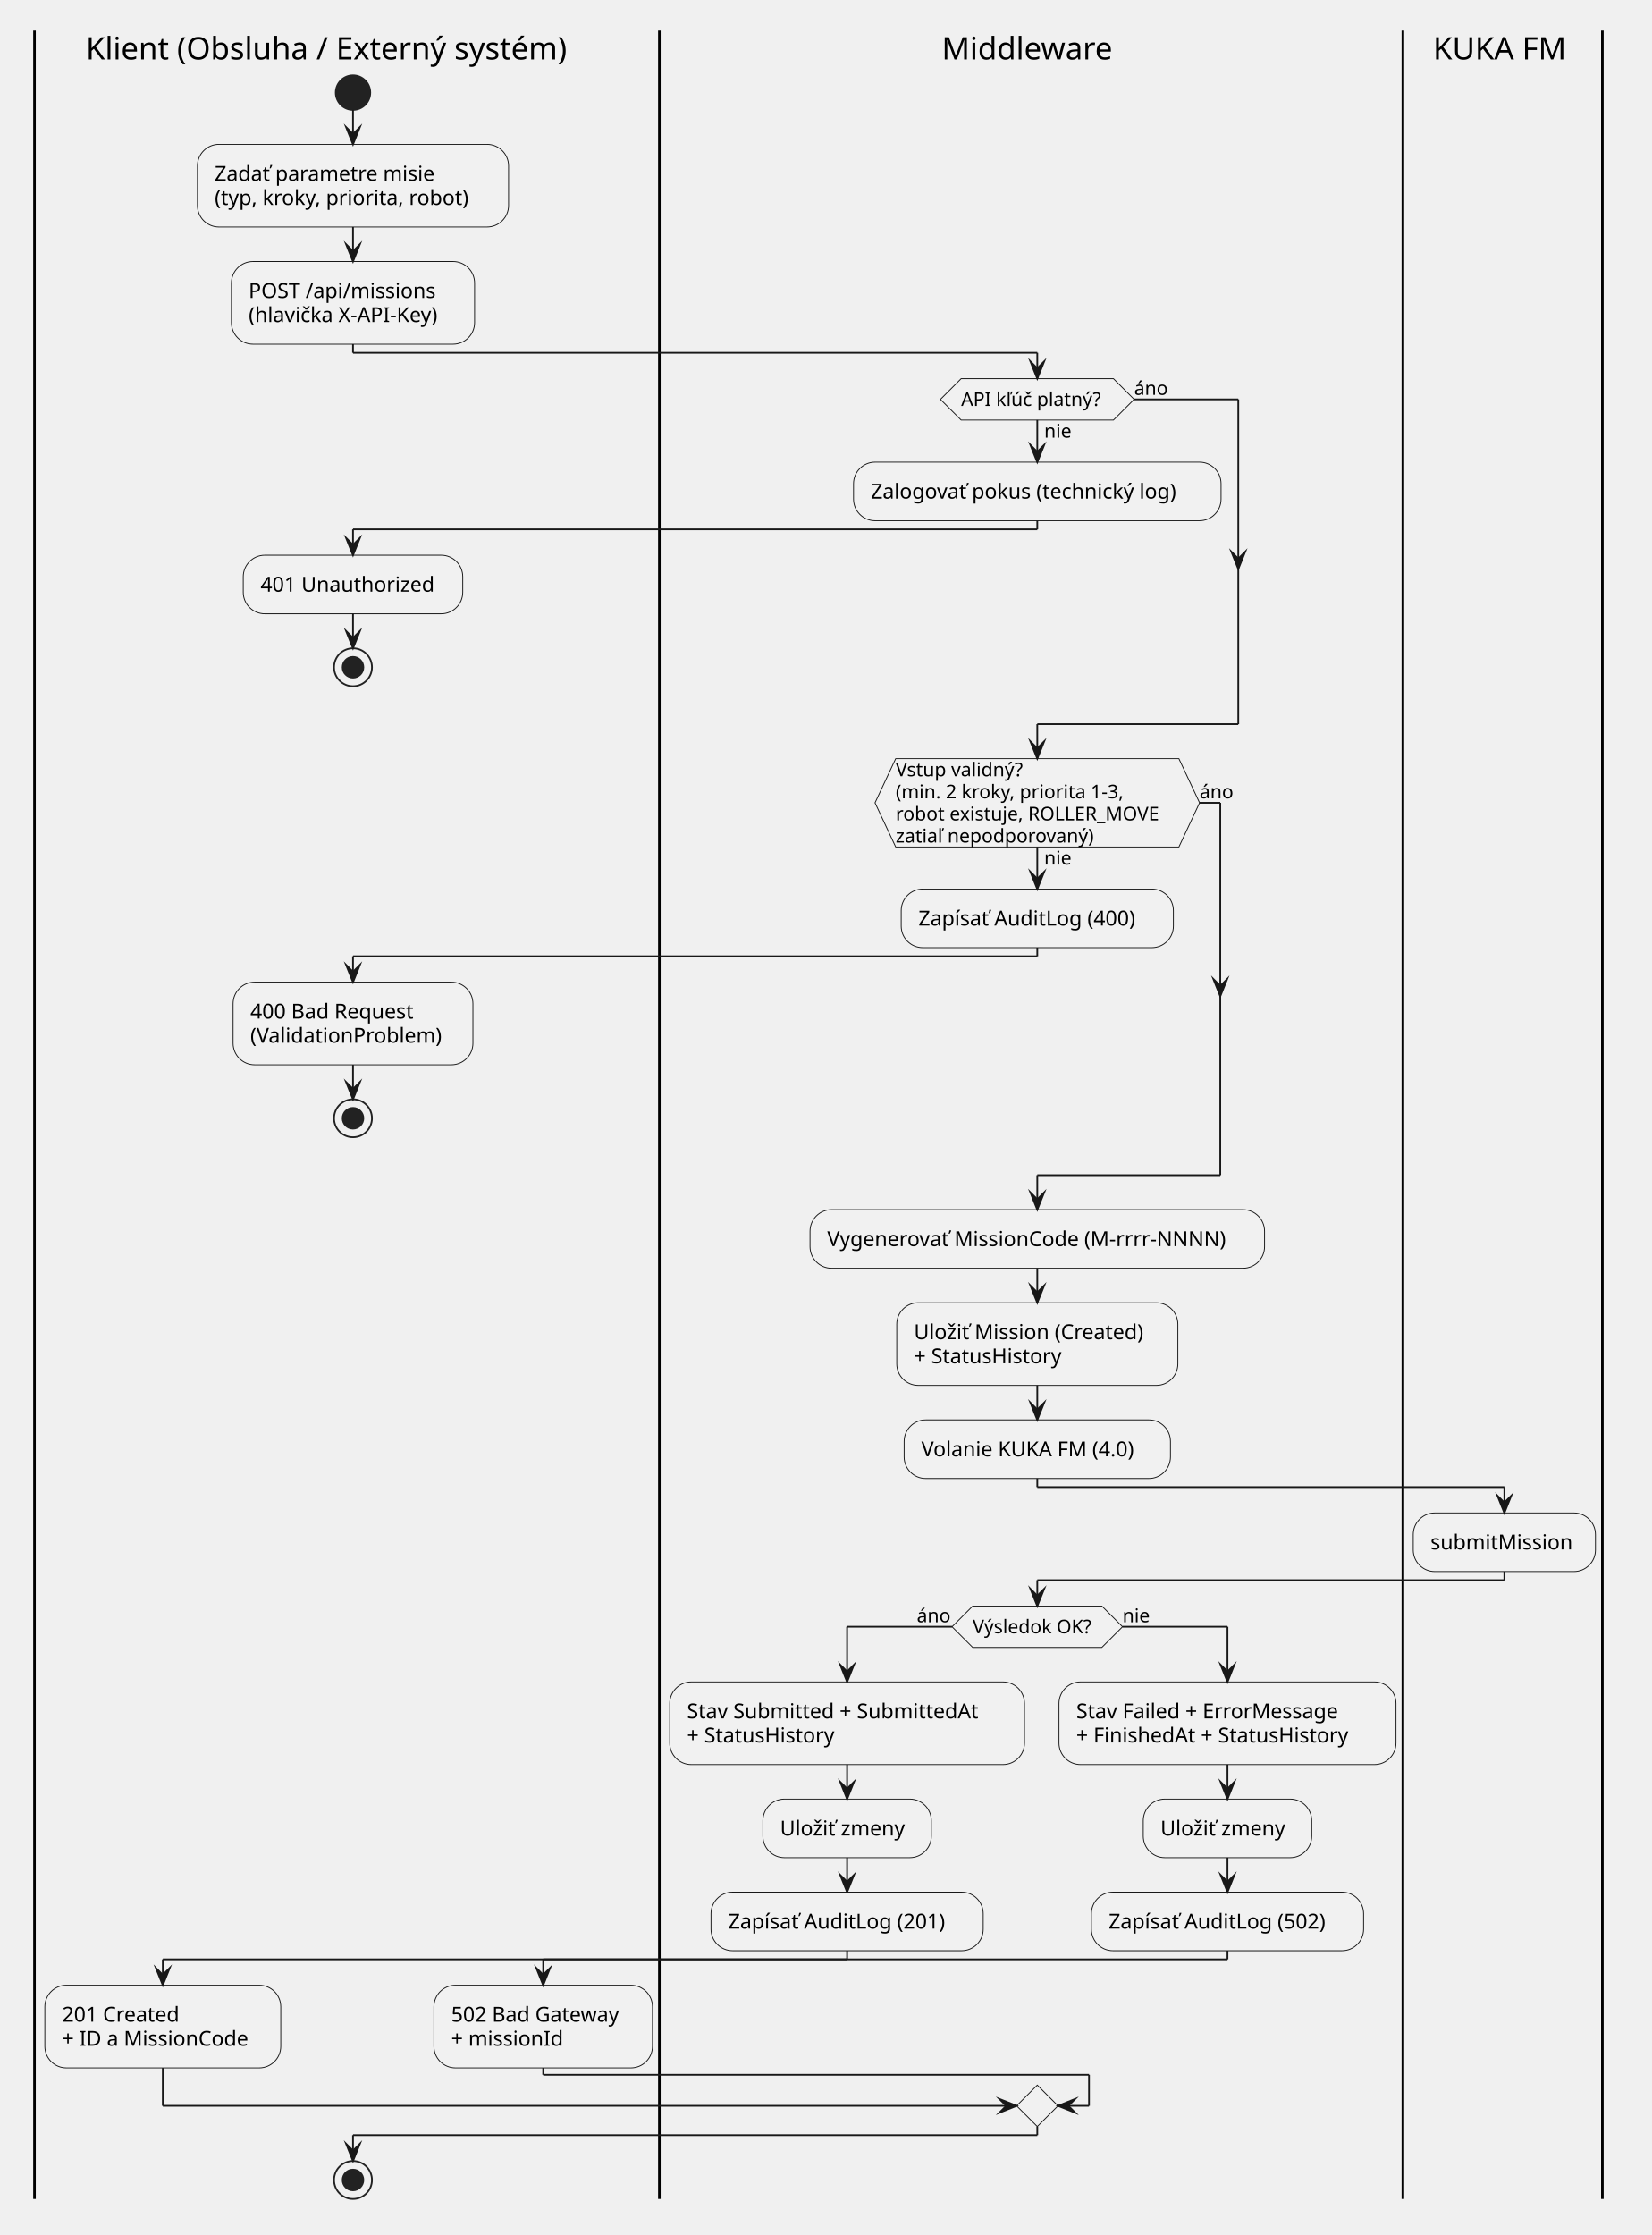
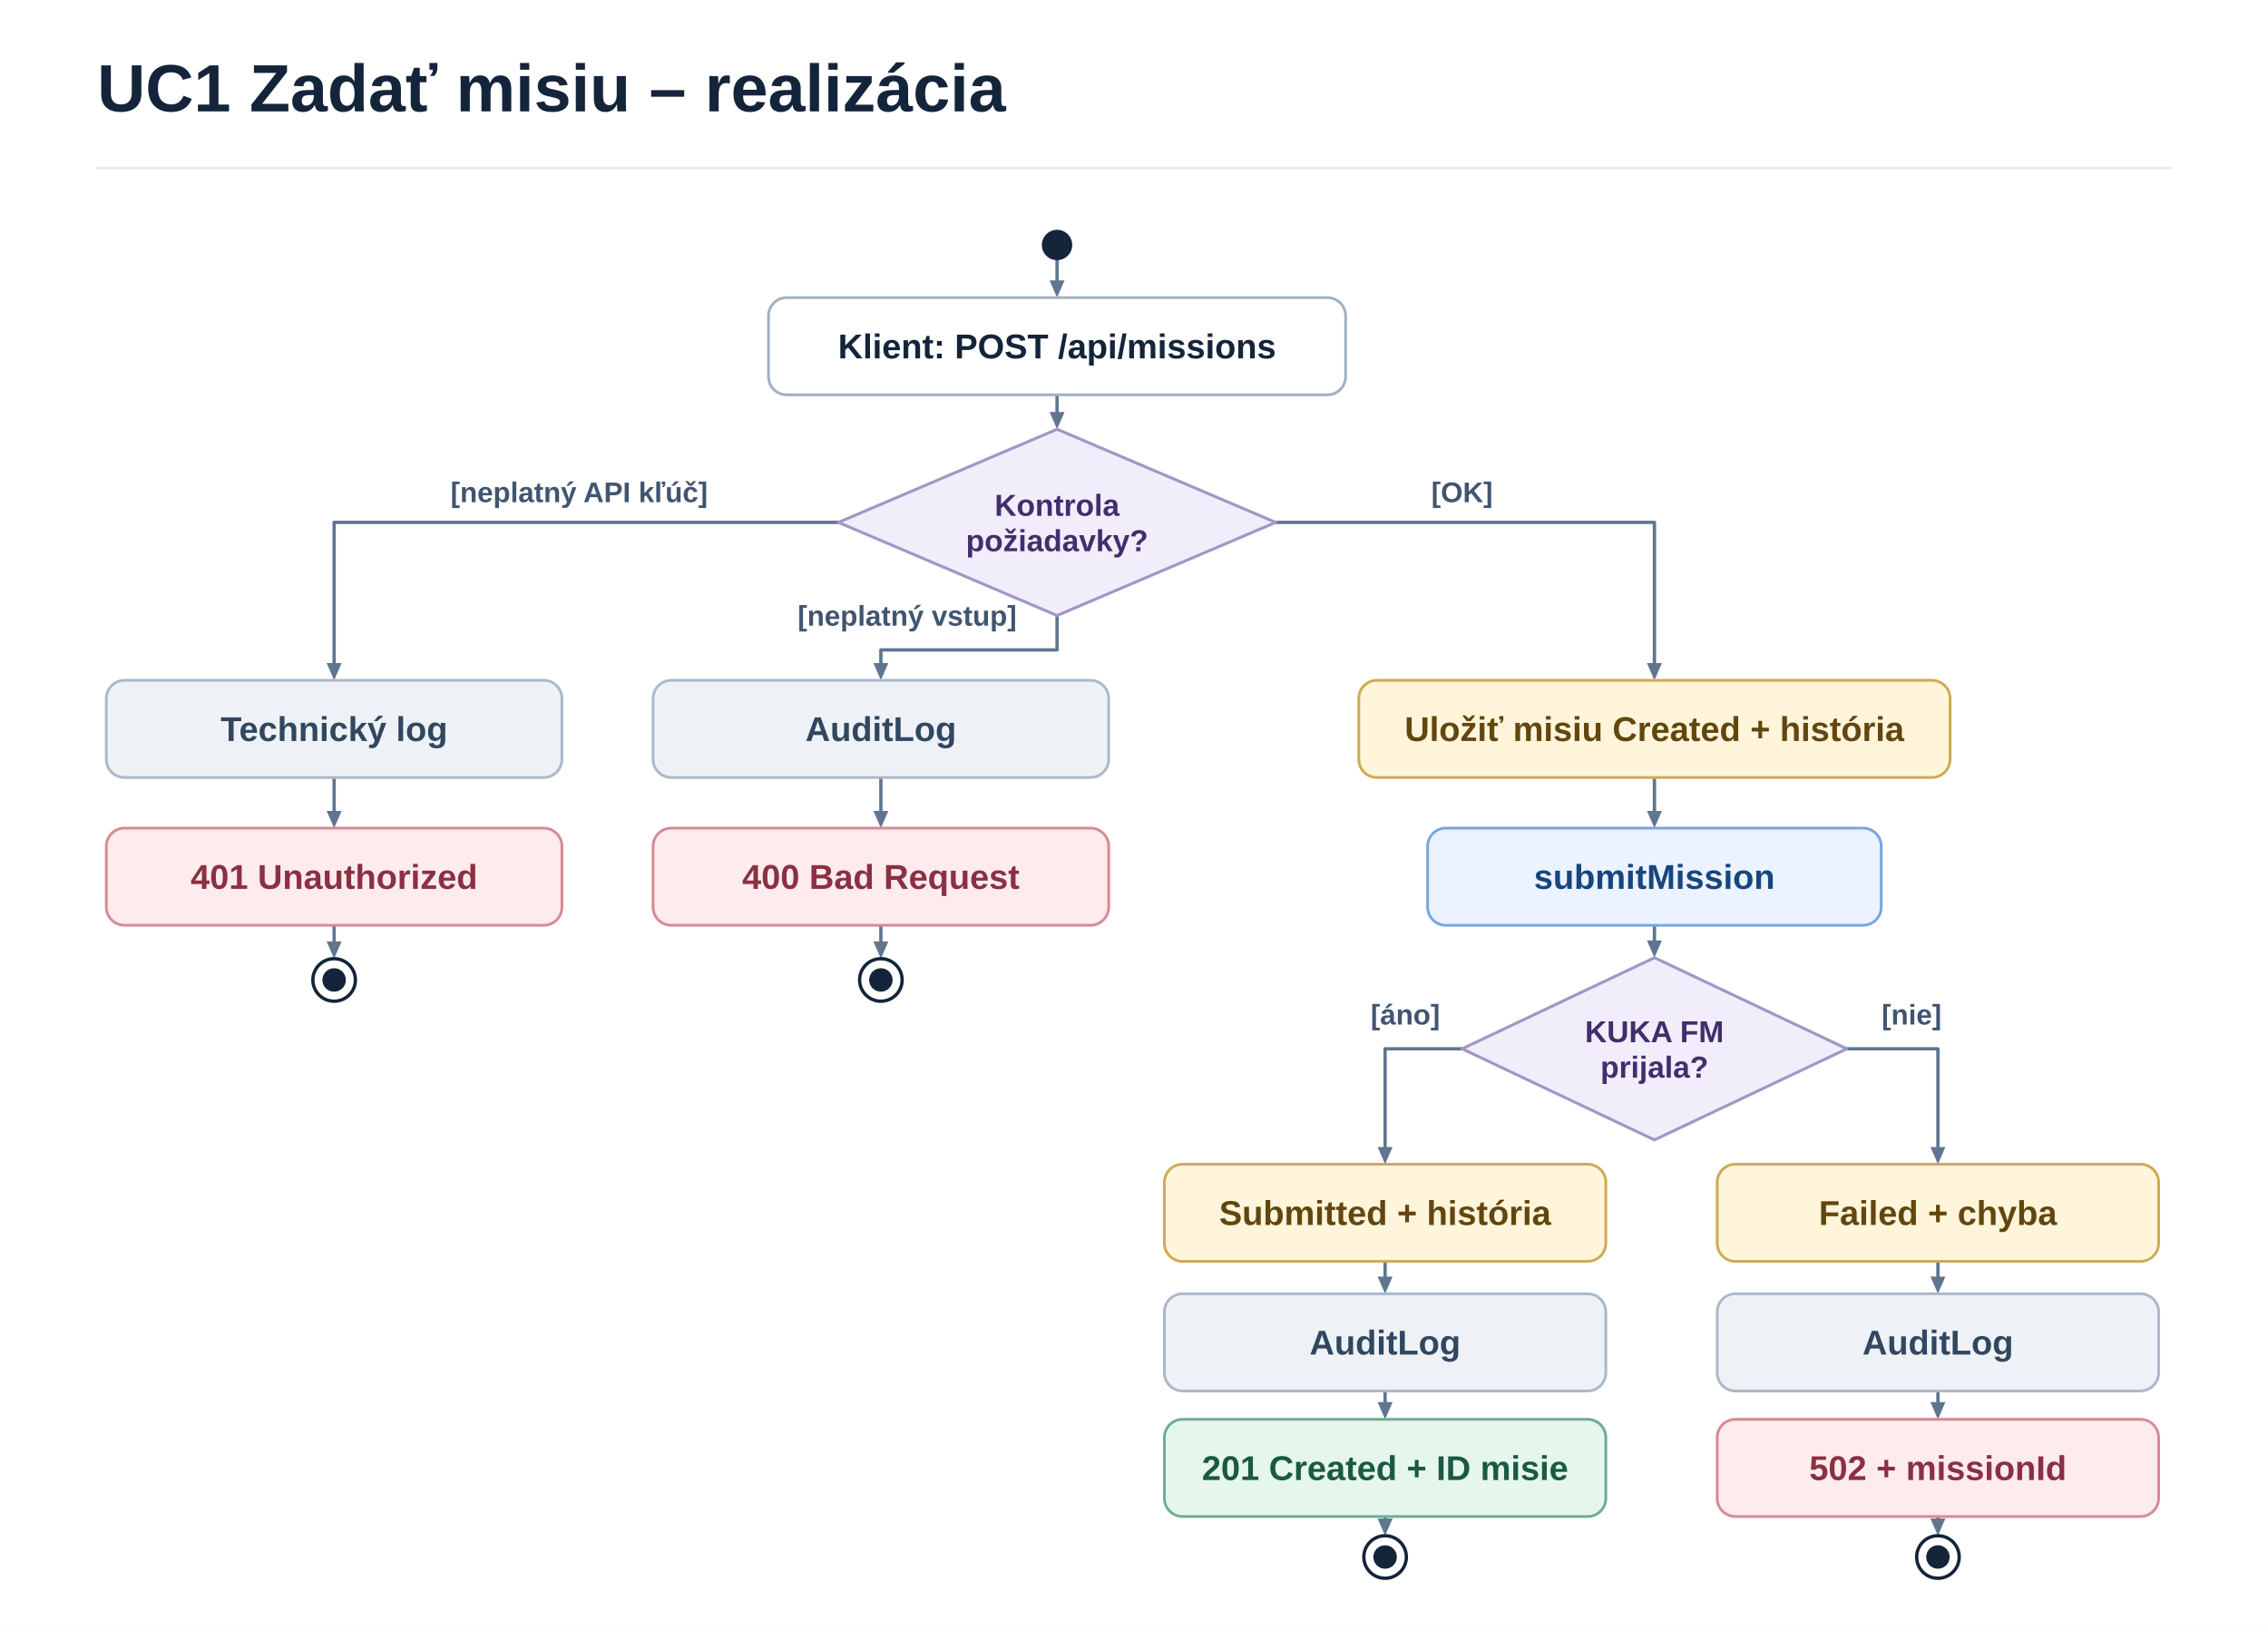
- <svg xmlns="http://www.w3.org/2000/svg" version="1.1" data-diagram-type="ACTIVITY" style="width:958px;height:1296px;background:#FFFFFF;" width="958px" height="1296px" viewBox="0 0 958 1296" zoomAndPan="magnify" preserveAspectRatio="none" contentStyleType="text/css">
-   <defs />
-   <g font-family="sans-serif" lengthAdjust="spacing">
-     <rect x="20" y="17.745" width="911.071" height="20.953" fill="none" style="stroke:none;" />
-     <ellipse cx="204.704" cy="53.698" rx="10" ry="10" fill="#222" style="stroke:#222;stroke-width:1;" />
-     <rect x="114.483" y="83.698" width="180.441" height="47.938" fill="#F1F1F1" style="stroke:#181818;stroke-width:0.5;" rx="12.5" ry="12.5" />
-     <text x="124.483" y="104.837" fill="#000" font-size="12" textLength="138.223">Zadať parametre misie</text>
-     <text x="124.483" y="118.806" fill="#000" font-size="12" textLength="160.441">(typ, kroky, priorita, robot)</text>
-     <rect x="134.191" y="151.636" width="141.025" height="47.938" fill="#F1F1F1" style="stroke:#181818;stroke-width:0.5;" rx="12.5" ry="12.5" />
-     <text x="144.191" y="172.774" fill="#000" font-size="12" textLength="113.895">POST /api/missions</text>
-     <text x="144.191" y="186.743" fill="#000" font-size="12" textLength="121.025">(hlavička X-API-Key)</text>
-     <rect x="141.061" y="321.944" width="127.285" height="33.969" fill="#F1F1F1" style="stroke:#181818;stroke-width:0.5;" rx="12.5" ry="12.5" />
-     <text x="151.061" y="343.083" fill="#000" font-size="12" textLength="107.285">401 Unauthorized</text>
-     <ellipse cx="204.704" cy="386.913" rx="11" ry="11" fill="none" style="stroke:#222;stroke-width:1;" />
-     <ellipse cx="204.704" cy="386.913" rx="6" ry="6" fill="#222" style="stroke:#222;stroke-width:1;" />
-     <rect x="135.161" y="569.503" width="139.086" height="47.938" fill="#F1F1F1" style="stroke:#181818;stroke-width:0.5;" rx="12.5" ry="12.5" />
-     <text x="145.161" y="590.642" fill="#000" font-size="12" textLength="103.02">400 Bad Request</text>
-     <text x="145.161" y="604.61" fill="#000" font-size="12" textLength="119.086">(ValidationProblem)</text>
-     <ellipse cx="204.704" cy="648.44" rx="11" ry="11" fill="none" style="stroke:#222;stroke-width:1;" />
-     <ellipse cx="204.704" cy="648.44" rx="6" ry="6" fill="#222" style="stroke:#222;stroke-width:1;" />
-     <rect x="26" y="1151.159" width="136.824" height="47.938" fill="#F1F1F1" style="stroke:#181818;stroke-width:0.5;" rx="12.5" ry="12.5" />
-     <text x="36" y="1172.298" fill="#000" font-size="12" textLength="74.473">201 Created</text>
-     <text x="36" y="1186.267" fill="#000" font-size="12" textLength="116.824">+ ID a MissionCode</text>
-     <rect x="251.622" y="1151.159" width="126.746" height="47.938" fill="#F1F1F1" style="stroke:#181818;stroke-width:0.5;" rx="12.5" ry="12.5" />
-     <text x="261.622" y="1172.298" fill="#000" font-size="12" textLength="106.746">502 Bad Gateway</text>
-     <text x="261.622" y="1186.267" fill="#000" font-size="12" textLength="70.834">+ missionId</text>
-     <ellipse cx="204.704" cy="1264.097" rx="11" ry="11" fill="none" style="stroke:#222;stroke-width:1;" />
-     <ellipse cx="204.704" cy="1264.097" rx="6" ry="6" fill="#222" style="stroke:#222;stroke-width:1;" />
-     <line x1="20" y1="17.745" x2="20" y2="1275.097" style="stroke:#000;stroke-width:1.5;" />
-     <rect x="494.971" y="267.976" width="213.113" height="33.969" fill="#F1F1F1" style="stroke:#181818;stroke-width:0.5;" rx="12.5" ry="12.5" />
-     <text x="504.971" y="289.114" fill="#000" font-size="12" textLength="193.113">Zalogovať pokus (technický log)</text>
-     <polygon points="557.367,219.573,645.689,219.573,657.689,231.573,645.689,243.573,557.367,243.573,545.367,231.573,557.367,219.573" fill="#F1F1F1" style="stroke:#181818;stroke-width:0.5;stroke-linejoin:miter;stroke-miterlimit:10;" />
-     <text x="605.528" y="253.784" fill="#000" font-size="11" textLength="16.795">nie</text>
-     <text x="557.367" y="235.381" fill="#000" font-size="11" textLength="88.322">API kľúč platný?</text>
-     <text x="657.689" y="228.979" fill="#000" font-size="11" textLength="20.442">áno</text>
-     <rect x="522.604" y="515.534" width="157.848" height="33.969" fill="#F1F1F1" style="stroke:#181818;stroke-width:0.5;" rx="12.5" ry="12.5" />
-     <text x="532.604" y="536.673" fill="#000" font-size="12" textLength="137.848">Zapísať AuditLog (400)</text>
-     <polygon points="519.42,439.913,683.636,439.913,695.636,465.522,683.636,491.132,519.42,491.132,507.42,465.522,519.42,439.913" fill="#F1F1F1" style="stroke:#181818;stroke-width:0.5;stroke-linejoin:miter;stroke-miterlimit:10;" />
-     <text x="605.528" y="501.342" fill="#000" font-size="11" textLength="16.795">nie</text>
-     <text x="519.42" y="450.124" fill="#000" font-size="11" textLength="80.685">Vstup validný?</text>
-     <text x="519.42" y="462.928" fill="#000" font-size="11" textLength="144.901">(min. 2 kroky, priorita 1-3,</text>
-     <text x="519.42" y="475.733" fill="#000" font-size="11" textLength="164.216">robot existuje, ROLLER_MOVE</text>
-     <text x="519.42" y="488.538" fill="#000" font-size="11" textLength="124.668">zatiaľ nepodporovaný)</text>
-     <text x="695.636" y="462.928" fill="#000" font-size="11" textLength="20.442">áno</text>
-     <rect x="469.741" y="701.44" width="263.574" height="33.969" fill="#F1F1F1" style="stroke:#181818;stroke-width:0.5;" rx="12.5" ry="12.5" />
-     <text x="479.741" y="722.579" fill="#000" font-size="12" textLength="243.574">Vygenerovať MissionCode (M-rrrr-NNNN)</text>
-     <rect x="520.02" y="755.409" width="163.016" height="47.938" fill="#F1F1F1" style="stroke:#181818;stroke-width:0.5;" rx="12.5" ry="12.5" />
-     <text x="530.02" y="776.548" fill="#000" font-size="12" textLength="143.016">Uložiť Mission (Created)</text>
-     <text x="530.02" y="790.517" fill="#000" font-size="12" textLength="94.799">+ StatusHistory</text>
-     <rect x="524.309" y="823.347" width="154.438" height="33.969" fill="#F1F1F1" style="stroke:#181818;stroke-width:0.5;" rx="12.5" ry="12.5" />
-     <text x="534.309" y="844.485" fill="#000" font-size="12" textLength="134.438">Volanie KUKA FM (4.0)</text>
-     <polygon points="564.089,931.284,638.967,931.284,650.967,943.284,638.967,955.284,564.089,955.284,552.089,943.284,564.089,931.284" fill="#F1F1F1" style="stroke:#181818;stroke-width:0.5;stroke-linejoin:miter;stroke-miterlimit:10;" />
-     <text x="564.089" y="947.092" fill="#000" font-size="11" textLength="74.878">Výsledok OK?</text>
-     <text x="531.646" y="940.69" fill="#000" font-size="11" textLength="20.442">áno</text>
-     <text x="650.967" y="940.69" fill="#000" font-size="11" textLength="16.795">nie</text>
-     <rect x="388.368" y="975.284" width="205.736" height="47.938" fill="#F1F1F1" style="stroke:#181818;stroke-width:0.5;" rx="12.5" ry="12.5" />
-     <text x="398.368" y="996.423" fill="#000" font-size="12" textLength="185.736">Stav Submitted + SubmittedAt</text>
-     <text x="398.368" y="1010.392" fill="#000" font-size="12" textLength="94.799">+ StatusHistory</text>
-     <rect x="442.392" y="1043.222" width="97.689" height="33.969" fill="#F1F1F1" style="stroke:#181818;stroke-width:0.5;" rx="12.5" ry="12.5" />
-     <text x="452.392" y="1064.36" fill="#000" font-size="12" textLength="77.689">Uložiť zmeny</text>
-     <rect x="412.313" y="1097.19" width="157.848" height="33.969" fill="#F1F1F1" style="stroke:#181818;stroke-width:0.5;" rx="12.5" ry="12.5" />
-     <text x="422.313" y="1118.329" fill="#000" font-size="12" textLength="137.848">Zapísať AuditLog (201)</text>
-     <rect x="614.104" y="975.284" width="195.43" height="47.938" fill="#F1F1F1" style="stroke:#181818;stroke-width:0.5;" rx="12.5" ry="12.5" />
-     <text x="624.104" y="996.423" fill="#000" font-size="12" textLength="166.518">Stav Failed + ErrorMessage</text>
-     <text x="624.104" y="1010.392" fill="#000" font-size="12" textLength="175.43">+ FinishedAt + StatusHistory</text>
-     <rect x="662.975" y="1043.222" width="97.689" height="33.969" fill="#F1F1F1" style="stroke:#181818;stroke-width:0.5;" rx="12.5" ry="12.5" />
-     <text x="672.975" y="1064.36" fill="#000" font-size="12" textLength="77.689">Uložiť zmeny</text>
-     <rect x="632.896" y="1097.19" width="157.848" height="33.969" fill="#F1F1F1" style="stroke:#181818;stroke-width:0.5;" rx="12.5" ry="12.5" />
-     <text x="642.896" y="1118.329" fill="#000" font-size="12" textLength="137.848">Zapísať AuditLog (502)</text>
-     <polygon points="601.528,1209.097,613.528,1221.097,601.528,1233.097,589.528,1221.097,601.528,1209.097" fill="#F1F1F1" style="stroke:#181818;stroke-width:0.5;stroke-linejoin:miter;stroke-miterlimit:10;" />
-     <line x1="382.368" y1="17.745" x2="382.368" y2="1275.097" style="stroke:#000;stroke-width:1.5;" />
-     <rect x="819.534" y="877.315" width="105.676" height="33.969" fill="#F1F1F1" style="stroke:#181818;stroke-width:0.5;" rx="12.5" ry="12.5" />
-     <text x="829.534" y="898.454" fill="#000" font-size="12" textLength="85.676">submitMission</text>
-     <line x1="813.534" y1="17.745" x2="813.534" y2="1275.097" style="stroke:#000;stroke-width:1.5;" />
-     <line x1="929.21" y1="17.745" x2="929.21" y2="1275.097" style="stroke:#000;stroke-width:1.5;" />
-     <line x1="204.704" y1="63.698" x2="204.704" y2="83.698" style="stroke:#181818;stroke-width:1;" />
-     <polygon points="200.704,73.698,204.704,83.698,208.704,73.698,204.704,77.698" fill="#181818" style="stroke:#181818;stroke-width:1;stroke-linejoin:miter;stroke-miterlimit:10;" />
-     <line x1="204.704" y1="131.636" x2="204.704" y2="151.636" style="stroke:#181818;stroke-width:1;" />
-     <polygon points="200.704,141.636,204.704,151.636,208.704,141.636,204.704,145.636" fill="#181818" style="stroke:#181818;stroke-width:1;stroke-linejoin:miter;stroke-miterlimit:10;" />
-     <line x1="204.704" y1="355.913" x2="204.704" y2="375.913" style="stroke:#181818;stroke-width:1;" />
-     <polygon points="200.704,365.913,204.704,375.913,208.704,365.913,204.704,369.913" fill="#181818" style="stroke:#181818;stroke-width:1;stroke-linejoin:miter;stroke-miterlimit:10;" />
-     <line x1="204.704" y1="617.44" x2="204.704" y2="637.44" style="stroke:#181818;stroke-width:1;" />
-     <polygon points="200.704,627.44,204.704,637.44,208.704,627.44,204.704,631.44" fill="#181818" style="stroke:#181818;stroke-width:1;stroke-linejoin:miter;stroke-miterlimit:10;" />
-     <line x1="601.528" y1="243.573" x2="601.528" y2="267.976" style="stroke:#181818;stroke-width:1;" />
-     <polygon points="597.528,257.976,601.528,267.976,605.528,257.976,601.528,261.976" fill="#181818" style="stroke:#181818;stroke-width:1;stroke-linejoin:miter;stroke-miterlimit:10;" />
-     <line x1="657.689" y1="231.573" x2="718.084" y2="231.573" style="stroke:#181818;stroke-width:1;" />
-     <polygon points="714.084,319.944,718.084,329.944,722.084,319.944,718.084,323.944" fill="#181818" style="stroke:#181818;stroke-width:1;stroke-linejoin:miter;stroke-miterlimit:10;" />
-     <line x1="718.084" y1="231.573" x2="718.084" y2="419.913" style="stroke:#181818;stroke-width:1;" />
-     <line x1="718.084" y1="419.913" x2="601.528" y2="419.913" style="stroke:#181818;stroke-width:1;" />
-     <line x1="601.528" y1="419.913" x2="601.528" y2="439.913" style="stroke:#181818;stroke-width:1;" />
-     <polygon points="597.528,429.913,601.528,439.913,605.528,429.913,601.528,433.913" fill="#181818" style="stroke:#181818;stroke-width:1;stroke-linejoin:miter;stroke-miterlimit:10;" />
-     <line x1="601.528" y1="491.132" x2="601.528" y2="515.534" style="stroke:#181818;stroke-width:1;" />
-     <polygon points="597.528,505.534,601.528,515.534,605.528,505.534,601.528,509.534" fill="#181818" style="stroke:#181818;stroke-width:1;stroke-linejoin:miter;stroke-miterlimit:10;" />
-     <line x1="695.636" y1="465.522" x2="707.636" y2="465.522" style="stroke:#181818;stroke-width:1;" />
-     <polygon points="703.636,567.683,707.636,577.683,711.636,567.683,707.636,571.683" fill="#181818" style="stroke:#181818;stroke-width:1;stroke-linejoin:miter;stroke-miterlimit:10;" />
-     <line x1="707.636" y1="465.522" x2="707.636" y2="681.44" style="stroke:#181818;stroke-width:1;" />
-     <line x1="707.636" y1="681.44" x2="601.528" y2="681.44" style="stroke:#181818;stroke-width:1;" />
-     <line x1="601.528" y1="681.44" x2="601.528" y2="701.44" style="stroke:#181818;stroke-width:1;" />
-     <polygon points="597.528,691.44,601.528,701.44,605.528,691.44,601.528,695.44" fill="#181818" style="stroke:#181818;stroke-width:1;stroke-linejoin:miter;stroke-miterlimit:10;" />
-     <line x1="601.528" y1="735.409" x2="601.528" y2="755.409" style="stroke:#181818;stroke-width:1;" />
-     <polygon points="597.528,745.409,601.528,755.409,605.528,745.409,601.528,749.409" fill="#181818" style="stroke:#181818;stroke-width:1;stroke-linejoin:miter;stroke-miterlimit:10;" />
-     <line x1="601.528" y1="803.347" x2="601.528" y2="823.347" style="stroke:#181818;stroke-width:1;" />
-     <polygon points="597.528,813.347,601.528,823.347,605.528,813.347,601.528,817.347" fill="#181818" style="stroke:#181818;stroke-width:1;stroke-linejoin:miter;stroke-miterlimit:10;" />
-     <line x1="491.236" y1="1023.222" x2="491.236" y2="1043.222" style="stroke:#181818;stroke-width:1;" />
-     <polygon points="487.236,1033.222,491.236,1043.222,495.236,1033.222,491.236,1037.222" fill="#181818" style="stroke:#181818;stroke-width:1;stroke-linejoin:miter;stroke-miterlimit:10;" />
-     <line x1="491.236" y1="1077.19" x2="491.236" y2="1097.19" style="stroke:#181818;stroke-width:1;" />
-     <polygon points="487.236,1087.19,491.236,1097.19,495.236,1087.19,491.236,1091.19" fill="#181818" style="stroke:#181818;stroke-width:1;stroke-linejoin:miter;stroke-miterlimit:10;" />
-     <line x1="711.819" y1="1023.222" x2="711.819" y2="1043.222" style="stroke:#181818;stroke-width:1;" />
-     <polygon points="707.819,1033.222,711.819,1043.222,715.819,1033.222,711.819,1037.222" fill="#181818" style="stroke:#181818;stroke-width:1;stroke-linejoin:miter;stroke-miterlimit:10;" />
-     <line x1="711.819" y1="1077.19" x2="711.819" y2="1097.19" style="stroke:#181818;stroke-width:1;" />
-     <polygon points="707.819,1087.19,711.819,1097.19,715.819,1087.19,711.819,1091.19" fill="#181818" style="stroke:#181818;stroke-width:1;stroke-linejoin:miter;stroke-miterlimit:10;" />
-     <line x1="552.089" y1="943.284" x2="491.236" y2="943.284" style="stroke:#181818;stroke-width:1;" />
-     <line x1="491.236" y1="943.284" x2="491.236" y2="975.284" style="stroke:#181818;stroke-width:1;" />
-     <polygon points="487.236,965.284,491.236,975.284,495.236,965.284,491.236,969.284" fill="#181818" style="stroke:#181818;stroke-width:1;stroke-linejoin:miter;stroke-miterlimit:10;" />
-     <line x1="650.967" y1="943.284" x2="711.819" y2="943.284" style="stroke:#181818;stroke-width:1;" />
-     <line x1="711.819" y1="943.284" x2="711.819" y2="975.284" style="stroke:#181818;stroke-width:1;" />
-     <polygon points="707.819,965.284,711.819,975.284,715.819,965.284,711.819,969.284" fill="#181818" style="stroke:#181818;stroke-width:1;stroke-linejoin:miter;stroke-miterlimit:10;" />
-     <line x1="601.528" y1="301.944" x2="601.528" y2="306.944" style="stroke:#181818;stroke-width:1;" />
-     <line x1="601.528" y1="306.944" x2="204.704" y2="306.944" style="stroke:#181818;stroke-width:1;" />
-     <line x1="204.704" y1="306.944" x2="204.704" y2="321.944" style="stroke:#181818;stroke-width:1;" />
-     <polygon points="200.704,311.944,204.704,321.944,208.704,311.944,204.704,315.944" fill="#181818" style="stroke:#181818;stroke-width:1;stroke-linejoin:miter;stroke-miterlimit:10;" />
-     <line x1="204.704" y1="199.573" x2="204.704" y2="204.573" style="stroke:#181818;stroke-width:1;" />
-     <line x1="204.704" y1="204.573" x2="601.528" y2="204.573" style="stroke:#181818;stroke-width:1;" />
-     <line x1="601.528" y1="204.573" x2="601.528" y2="219.573" style="stroke:#181818;stroke-width:1;" />
-     <polygon points="597.528,209.573,601.528,219.573,605.528,209.573,601.528,213.573" fill="#181818" style="stroke:#181818;stroke-width:1;stroke-linejoin:miter;stroke-miterlimit:10;" />
-     <line x1="601.528" y1="549.503" x2="601.528" y2="554.503" style="stroke:#181818;stroke-width:1;" />
-     <line x1="601.528" y1="554.503" x2="204.704" y2="554.503" style="stroke:#181818;stroke-width:1;" />
-     <line x1="204.704" y1="554.503" x2="204.704" y2="569.503" style="stroke:#181818;stroke-width:1;" />
-     <polygon points="200.704,559.503,204.704,569.503,208.704,559.503,204.704,563.503" fill="#181818" style="stroke:#181818;stroke-width:1;stroke-linejoin:miter;stroke-miterlimit:10;" />
-     <line x1="601.528" y1="857.315" x2="601.528" y2="862.315" style="stroke:#181818;stroke-width:1;" />
-     <line x1="601.528" y1="862.315" x2="872.372" y2="862.315" style="stroke:#181818;stroke-width:1;" />
-     <line x1="872.372" y1="862.315" x2="872.372" y2="877.315" style="stroke:#181818;stroke-width:1;" />
-     <polygon points="868.372,867.315,872.372,877.315,876.372,867.315,872.372,871.315" fill="#181818" style="stroke:#181818;stroke-width:1;stroke-linejoin:miter;stroke-miterlimit:10;" />
-     <line x1="491.236" y1="1131.159" x2="491.236" y2="1136.159" style="stroke:#181818;stroke-width:1;" />
-     <line x1="491.236" y1="1136.159" x2="94.412" y2="1136.159" style="stroke:#181818;stroke-width:1;" />
-     <line x1="94.412" y1="1136.159" x2="94.412" y2="1151.159" style="stroke:#181818;stroke-width:1;" />
-     <polygon points="90.412,1141.159,94.412,1151.159,98.412,1141.159,94.412,1145.159" fill="#181818" style="stroke:#181818;stroke-width:1;stroke-linejoin:miter;stroke-miterlimit:10;" />
-     <line x1="711.819" y1="1131.159" x2="711.819" y2="1136.159" style="stroke:#181818;stroke-width:1;" />
-     <line x1="711.819" y1="1136.159" x2="314.995" y2="1136.159" style="stroke:#181818;stroke-width:1;" />
-     <line x1="314.995" y1="1136.159" x2="314.995" y2="1151.159" style="stroke:#181818;stroke-width:1;" />
-     <polygon points="310.995,1141.159,314.995,1151.159,318.995,1141.159,314.995,1145.159" fill="#181818" style="stroke:#181818;stroke-width:1;stroke-linejoin:miter;stroke-miterlimit:10;" />
-     <line x1="94.412" y1="1199.097" x2="94.412" y2="1221.097" style="stroke:#181818;stroke-width:1;" />
-     <line x1="94.412" y1="1221.097" x2="589.528" y2="1221.097" style="stroke:#181818;stroke-width:1;" />
-     <polygon points="579.528,1217.097,589.528,1221.097,579.528,1225.097,583.528,1221.097" fill="#181818" style="stroke:#181818;stroke-width:1;stroke-linejoin:miter;stroke-miterlimit:10;" />
-     <line x1="314.995" y1="1199.097" x2="314.995" y2="1203.097" style="stroke:#181818;stroke-width:1;" />
-     <line x1="314.995" y1="1203.097" x2="631.528" y2="1203.097" style="stroke:#181818;stroke-width:1;" />
-     <line x1="631.528" y1="1203.097" x2="631.528" y2="1221.097" style="stroke:#181818;stroke-width:1;" />
-     <line x1="631.528" y1="1221.097" x2="613.528" y2="1221.097" style="stroke:#181818;stroke-width:1;" />
-     <polygon points="623.528,1217.097,613.528,1221.097,623.528,1225.097,619.528,1221.097" fill="#181818" style="stroke:#181818;stroke-width:1;stroke-linejoin:miter;stroke-miterlimit:10;" />
-     <line x1="872.372" y1="911.284" x2="872.372" y2="916.284" style="stroke:#181818;stroke-width:1;" />
-     <line x1="872.372" y1="916.284" x2="601.528" y2="916.284" style="stroke:#181818;stroke-width:1;" />
-     <line x1="601.528" y1="916.284" x2="601.528" y2="931.284" style="stroke:#181818;stroke-width:1;" />
-     <polygon points="597.528,921.284,601.528,931.284,605.528,921.284,601.528,925.284" fill="#181818" style="stroke:#181818;stroke-width:1;stroke-linejoin:miter;stroke-miterlimit:10;" />
-     <line x1="601.528" y1="1233.097" x2="601.528" y2="1238.097" style="stroke:#181818;stroke-width:1;" />
-     <line x1="601.528" y1="1238.097" x2="204.704" y2="1238.097" style="stroke:#181818;stroke-width:1;" />
-     <line x1="204.704" y1="1238.097" x2="204.704" y2="1253.097" style="stroke:#181818;stroke-width:1;" />
-     <polygon points="200.704,1243.097,204.704,1253.097,208.704,1243.097,204.704,1247.097" fill="#181818" style="stroke:#181818;stroke-width:1;stroke-linejoin:miter;stroke-miterlimit:10;" />
-     <text x="49.757" y="34.453" fill="#000" font-size="18" textLength="302.854">Klient (Obsluha / Externý systém)</text>
-     <text x="546.109" y="34.453" fill="#000" font-size="18" textLength="103.685">Middleware</text>
-     <text x="831.021" y="34.453" fill="#000" font-size="18" textLength="80.701">KUKA FM</text>
+ <svg xmlns="http://www.w3.org/2000/svg" width="1120" height="805" viewBox="0 0 1120 805" role="img" aria-labelledby="diagram-title" font-family="Segoe UI, Helvetica Neue, Arial, sans-serif">
+   <g>
+     <rect x="0" y="0" width="1120" height="805" rx="0" fill="#FFFFFF" stroke="none" stroke-width="1.35" />
+     <polyline points="48,83 1072,83" fill="none" stroke="#DFE7F0" stroke-width="1" stroke-linecap="round" stroke-linejoin="round" />
+   </g>
+   <g>
+     <polyline points="522,128.5 522.0,139.5" fill="none" stroke="#607590" stroke-width="1.65" stroke-linecap="round" stroke-linejoin="round" />
+     <polygon points="522,147 518.30,138.50 525.70,138.50" fill="#607590" />
+     <polyline points="522,195 522.0,204.5" fill="none" stroke="#607590" stroke-width="1.65" stroke-linecap="round" stroke-linejoin="round" />
+     <polygon points="522,212 518.30,203.50 525.70,203.50" fill="#607590" />
+     <polyline points="414,258 165,258 165.0,328.5" fill="none" stroke="#607590" stroke-width="1.65" stroke-linecap="round" stroke-linejoin="round" />
+     <polygon points="165,336 161.30,327.50 168.70,327.50" fill="#607590" />
+     <polyline points="522,304 522,321 435,321 435.0,328.5" fill="none" stroke="#607590" stroke-width="1.65" stroke-linecap="round" stroke-linejoin="round" />
+     <polygon points="435,336 431.30,327.50 438.70,327.50" fill="#607590" />
+     <polyline points="630,258 817,258 817.0,328.5" fill="none" stroke="#607590" stroke-width="1.65" stroke-linecap="round" stroke-linejoin="round" />
+     <polygon points="817,336 813.30,327.50 820.70,327.50" fill="#607590" />
+     <polyline points="165,384 165.0,401.5" fill="none" stroke="#607590" stroke-width="1.65" stroke-linecap="round" stroke-linejoin="round" />
+     <polygon points="165,409 161.30,400.50 168.70,400.50" fill="#607590" />
+     <polyline points="435,384 435.0,401.5" fill="none" stroke="#607590" stroke-width="1.65" stroke-linecap="round" stroke-linejoin="round" />
+     <polygon points="435,409 431.30,400.50 438.70,400.50" fill="#607590" />
+     <polyline points="817,384 817.0,401.5" fill="none" stroke="#607590" stroke-width="1.65" stroke-linecap="round" stroke-linejoin="round" />
+     <polygon points="817,409 813.30,400.50 820.70,400.50" fill="#607590" />
+     <polyline points="165,457 165.0,466.0" fill="none" stroke="#607590" stroke-width="1.65" stroke-linecap="round" stroke-linejoin="round" />
+     <polygon points="165,473.5 161.30,465.00 168.70,465.00" fill="#607590" />
+     <polyline points="435,457 435.0,466.0" fill="none" stroke="#607590" stroke-width="1.65" stroke-linecap="round" stroke-linejoin="round" />
+     <polygon points="435,473.5 431.30,465.00 438.70,465.00" fill="#607590" />
+     <polyline points="817,457 817.0,465.5" fill="none" stroke="#607590" stroke-width="1.65" stroke-linecap="round" stroke-linejoin="round" />
+     <polygon points="817,473 813.30,464.50 820.70,464.50" fill="#607590" />
+     <polyline points="722,518 684,518 684.0,567.5" fill="none" stroke="#607590" stroke-width="1.65" stroke-linecap="round" stroke-linejoin="round" />
+     <polygon points="684,575 680.30,566.50 687.70,566.50" fill="#607590" />
+     <polyline points="912,518 957,518 957.0,567.5" fill="none" stroke="#607590" stroke-width="1.65" stroke-linecap="round" stroke-linejoin="round" />
+     <polygon points="957,575 953.30,566.50 960.70,566.50" fill="#607590" />
+     <polyline points="684,623 684.0,631.5" fill="none" stroke="#607590" stroke-width="1.65" stroke-linecap="round" stroke-linejoin="round" />
+     <polygon points="684,639 680.30,630.50 687.70,630.50" fill="#607590" />
+     <polyline points="684,687 684.0,693.5" fill="none" stroke="#607590" stroke-width="1.65" stroke-linecap="round" stroke-linejoin="round" />
+     <polygon points="684,701 680.30,692.50 687.70,692.50" fill="#607590" />
+     <polyline points="684,749 684.0,751.0" fill="none" stroke="#607590" stroke-width="1.65" stroke-linecap="round" stroke-linejoin="round" />
+     <polygon points="684,758.5 680.30,750.00 687.70,750.00" fill="#607590" />
+     <polyline points="957,623 957.0,631.5" fill="none" stroke="#607590" stroke-width="1.65" stroke-linecap="round" stroke-linejoin="round" />
+     <polygon points="957,639 953.30,630.50 960.70,630.50" fill="#607590" />
+     <polyline points="957,687 957.0,693.5" fill="none" stroke="#607590" stroke-width="1.65" stroke-linecap="round" stroke-linejoin="round" />
+     <polygon points="957,701 953.30,692.50 960.70,692.50" fill="#607590" />
+     <polyline points="957,749 957.0,751.0" fill="none" stroke="#607590" stroke-width="1.65" stroke-linecap="round" stroke-linejoin="round" />
+     <polygon points="957,758.5 953.30,750.00 960.70,750.00" fill="#607590" />
+   </g>
+   <g>
+     <circle cx="522" cy="121" r="7.5" fill="#14243A" />
+     <rect x="379.5" y="147.0" width="285" height="48" rx="9" fill="#FFFFFF" stroke="#A1B0C2" stroke-width="1.35" />
+     <text x="522" y="177.0" fill="#14243A" text-anchor="middle" font-size="17" font-weight="600">Klient: POST /api/missions</text>
+     <polygon points="522,212.0 630.0,258 522,304.0 414.0,258" fill="#F1EDFA" stroke="#A197C4" stroke-width="1.45" stroke-linejoin="round" />
+     <text x="522" y="254.75" fill="#422E6D" text-anchor="middle" font-size="15" font-weight="600">Kontrola</text>
+     <text x="522" y="272.25" fill="#422E6D" text-anchor="middle" font-size="15" font-weight="600">požiadavky?</text>
+     <rect x="52.5" y="336.0" width="225" height="48" rx="9" fill="#EEF2F7" stroke="#ABB9C9" stroke-width="1.35" />
+     <text x="165" y="366.0" fill="#314760" text-anchor="middle" font-size="17" font-weight="600">Technický log</text>
+     <rect x="322.5" y="336.0" width="225" height="48" rx="9" fill="#EEF2F7" stroke="#ABB9C9" stroke-width="1.35" />
+     <text x="435" y="366.0" fill="#314760" text-anchor="middle" font-size="17" font-weight="600">AuditLog</text>
+     <rect x="671.0" y="336.0" width="292" height="48" rx="9" fill="#FFF5DA" stroke="#CEAA55" stroke-width="1.35" />
+     <text x="817" y="366.0" fill="#63460F" text-anchor="middle" font-size="17" font-weight="600">Uložiť misiu Created + história</text>
+     <rect x="52.5" y="409.0" width="225" height="48" rx="9" fill="#FDEBED" stroke="#D78A94" stroke-width="1.35" />
+     <text x="165" y="439.0" fill="#8A3042" text-anchor="middle" font-size="17" font-weight="600">401 Unauthorized</text>
+     <rect x="322.5" y="409.0" width="225" height="48" rx="9" fill="#FDEBED" stroke="#D78A94" stroke-width="1.35" />
+     <text x="435" y="439.0" fill="#8A3042" text-anchor="middle" font-size="17" font-weight="600">400 Bad Request</text>
+     <rect x="705.0" y="409.0" width="224" height="48" rx="9" fill="#EAF3FF" stroke="#78A6E0" stroke-width="1.35" />
+     <text x="817" y="439.0" fill="#17467D" text-anchor="middle" font-size="17" font-weight="600">submitMission</text>
+     <circle cx="165" cy="484" r="10.5" fill="#FFFFFF" stroke="#14243A" stroke-width="1.65" />
+     <circle cx="165" cy="484" r="5.8" fill="#14243A" />
+     <circle cx="435" cy="484" r="10.5" fill="#FFFFFF" stroke="#14243A" stroke-width="1.65" />
+     <circle cx="435" cy="484" r="5.8" fill="#14243A" />
+     <polygon points="817,473.0 912.0,518 817,563.0 722.0,518" fill="#F1EDFA" stroke="#A197C4" stroke-width="1.45" stroke-linejoin="round" />
+     <text x="817" y="514.75" fill="#422E6D" text-anchor="middle" font-size="15" font-weight="600">KUKA FM</text>
+     <text x="817" y="532.25" fill="#422E6D" text-anchor="middle" font-size="15" font-weight="600">prijala?</text>
+     <rect x="575.0" y="575.0" width="218" height="48" rx="9" fill="#FFF5DA" stroke="#CEAA55" stroke-width="1.35" />
+     <text x="684" y="605.0" fill="#63460F" text-anchor="middle" font-size="17" font-weight="600">Submitted + história</text>
+     <rect x="848.0" y="575.0" width="218" height="48" rx="9" fill="#FFF5DA" stroke="#CEAA55" stroke-width="1.35" />
+     <text x="957" y="605.0" fill="#63460F" text-anchor="middle" font-size="17" font-weight="600">Failed + chyba</text>
+     <rect x="575.0" y="639.0" width="218" height="48" rx="9" fill="#EEF2F7" stroke="#ABB9C9" stroke-width="1.35" />
+     <text x="684" y="669.0" fill="#314760" text-anchor="middle" font-size="17" font-weight="600">AuditLog</text>
+     <rect x="848.0" y="639.0" width="218" height="48" rx="9" fill="#EEF2F7" stroke="#ABB9C9" stroke-width="1.35" />
+     <text x="957" y="669.0" fill="#314760" text-anchor="middle" font-size="17" font-weight="600">AuditLog</text>
+     <rect x="575.0" y="701.0" width="218" height="48" rx="9" fill="#E5F6ED" stroke="#70AC91" stroke-width="1.35" />
+     <text x="684" y="731.0" fill="#1A5942" text-anchor="middle" font-size="17" font-weight="600">201 Created + ID misie</text>
+     <rect x="848.0" y="701.0" width="218" height="48" rx="9" fill="#FDEBED" stroke="#D78A94" stroke-width="1.35" />
+     <text x="957" y="731.0" fill="#8A3042" text-anchor="middle" font-size="17" font-weight="600">502 + missionId</text>
+     <circle cx="684" cy="769" r="10.5" fill="#FFFFFF" stroke="#14243A" stroke-width="1.65" />
+     <circle cx="684" cy="769" r="5.8" fill="#14243A" />
+     <circle cx="957" cy="769" r="10.5" fill="#FFFFFF" stroke="#14243A" stroke-width="1.65" />
+     <circle cx="957" cy="769" r="5.8" fill="#14243A" />
+   </g>
+   <g>
+     <text x="48" y="55" fill="#14243A" text-anchor="start" font-size="33" font-weight="700">UC1 Zadať misiu – realizácia</text>
+     <text x="286" y="248" fill="#415570" text-anchor="middle" font-size="14" font-weight="600">[neplatný API kľúč]</text>
+     <text x="448" y="309" fill="#415570" text-anchor="middle" font-size="14" font-weight="600">[neplatný vstup]</text>
+     <text x="722" y="248" fill="#415570" text-anchor="middle" font-size="14" font-weight="600">[OK]</text>
+     <text x="694" y="506" fill="#415570" text-anchor="middle" font-size="14" font-weight="600">[áno]</text>
+     <text x="944" y="506" fill="#415570" text-anchor="middle" font-size="14" font-weight="600">[nie]</text>
  </g>
</svg>
